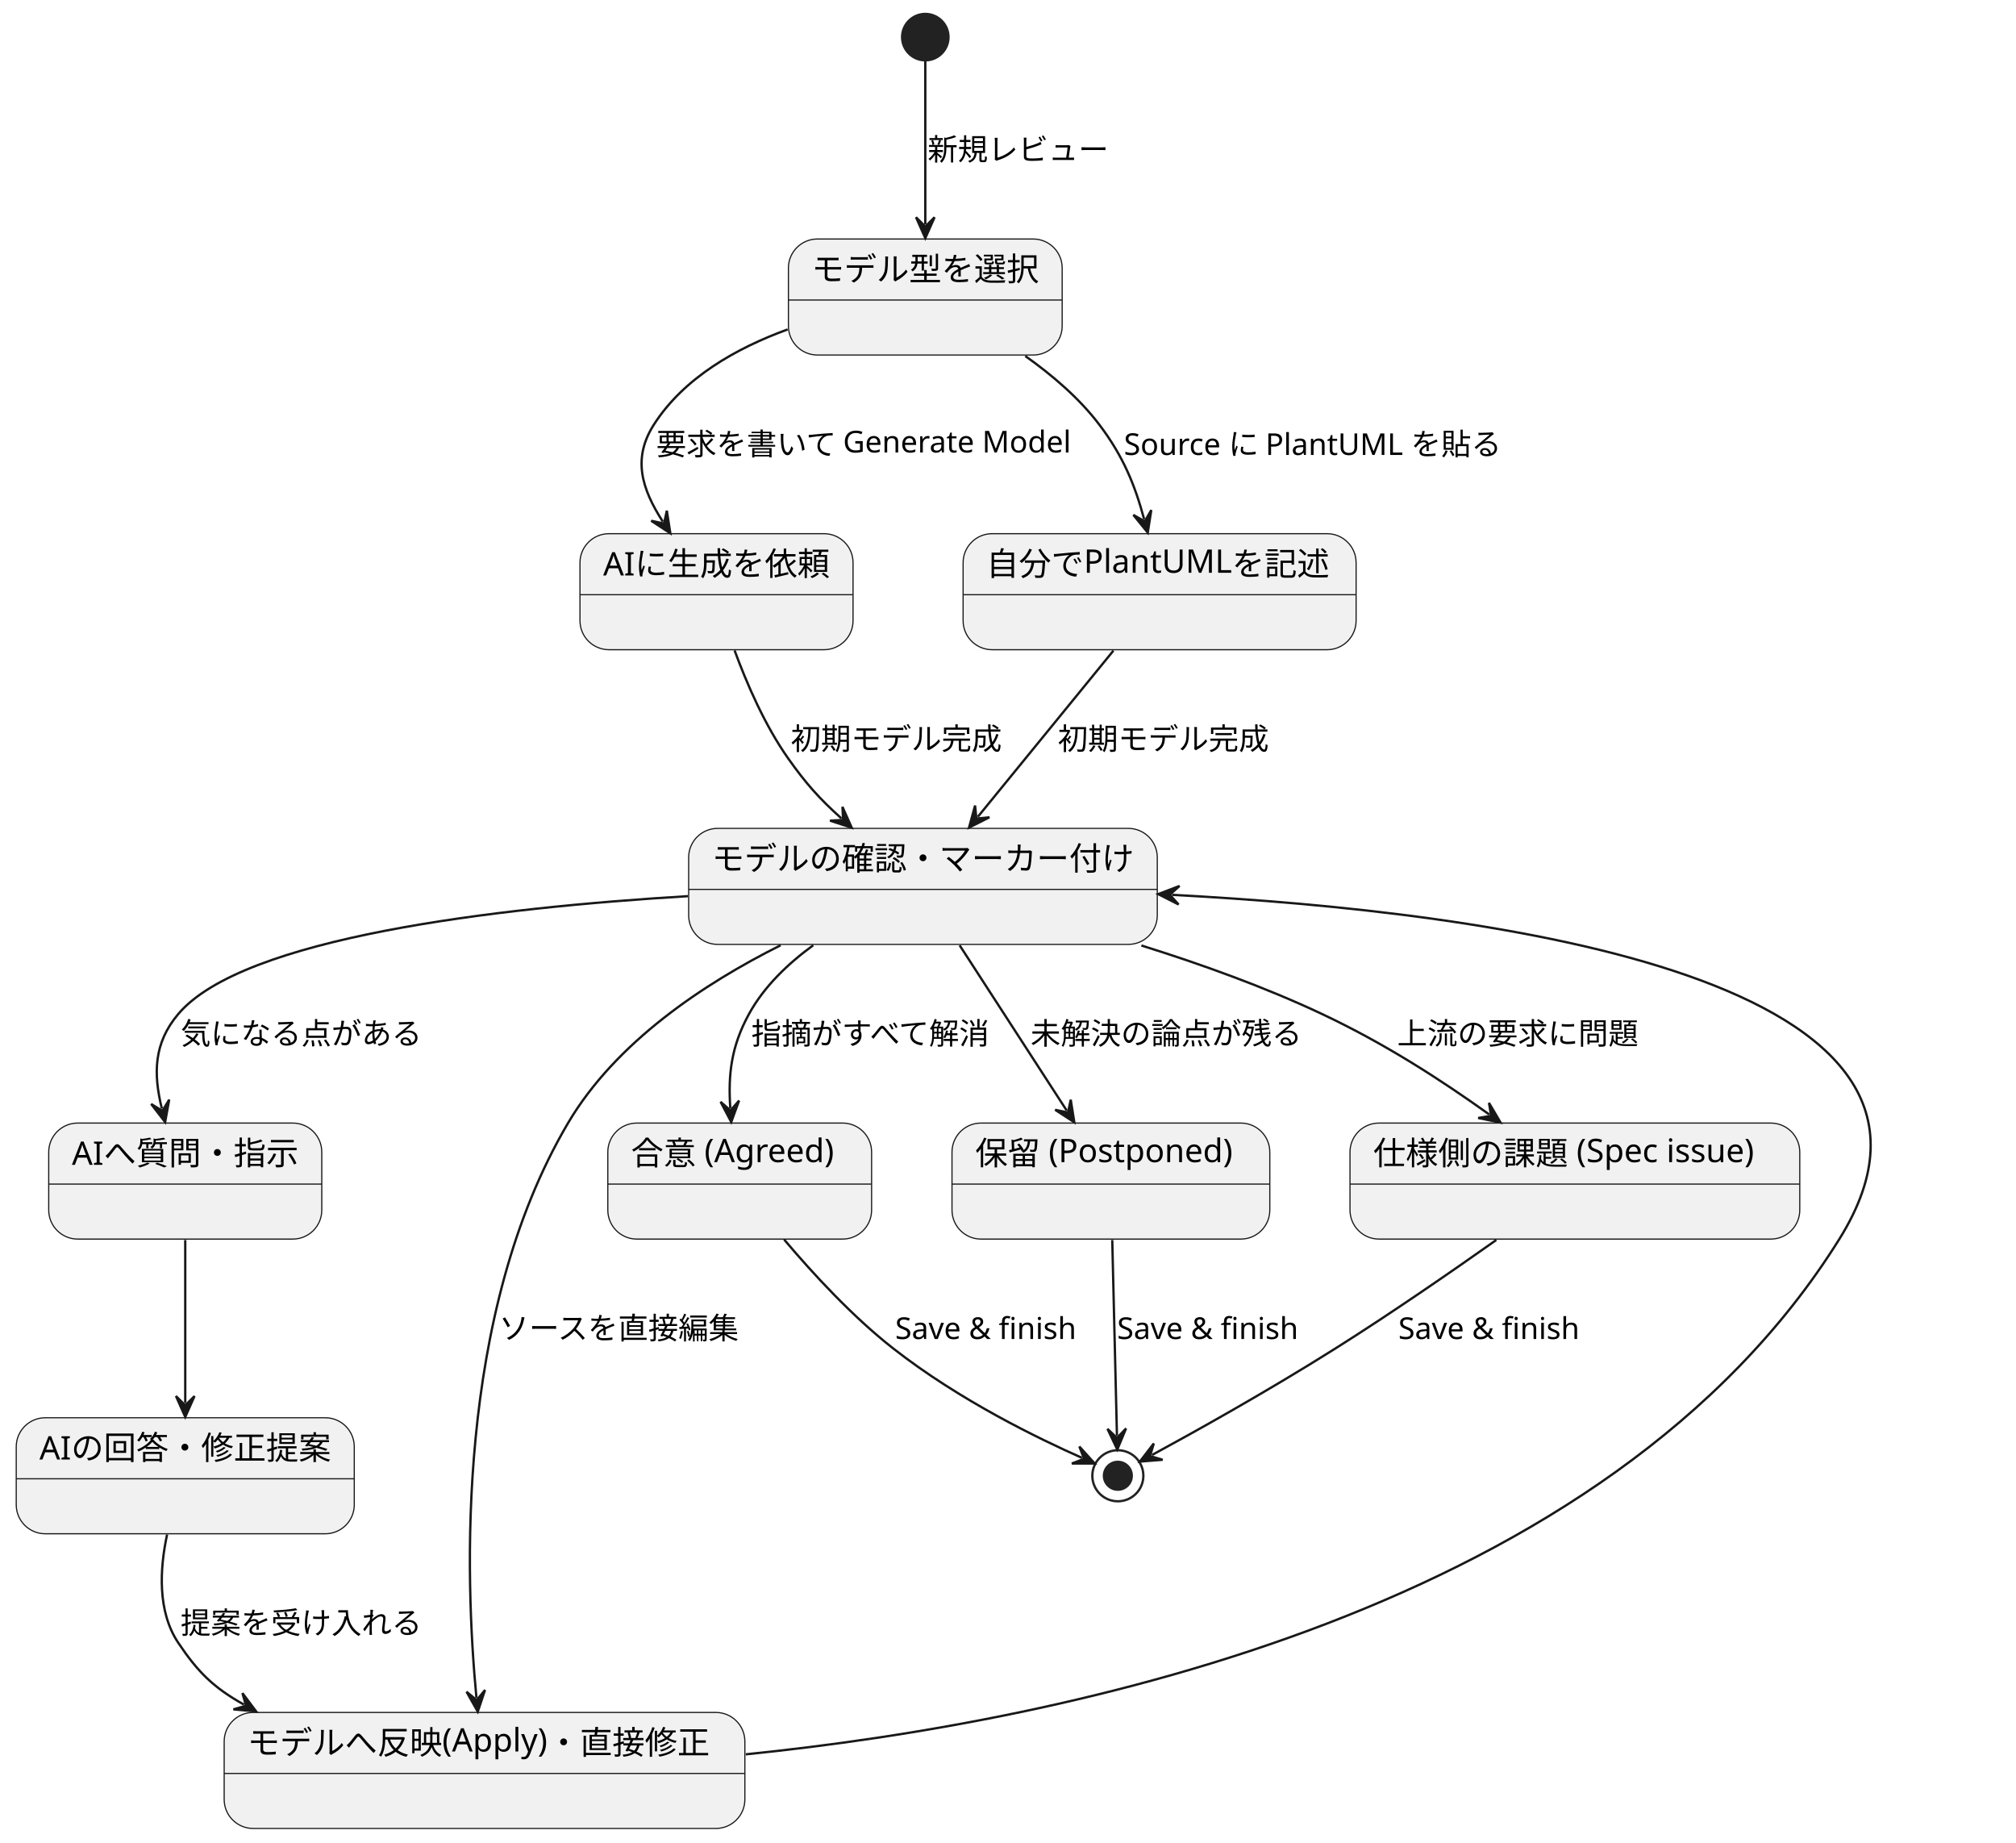
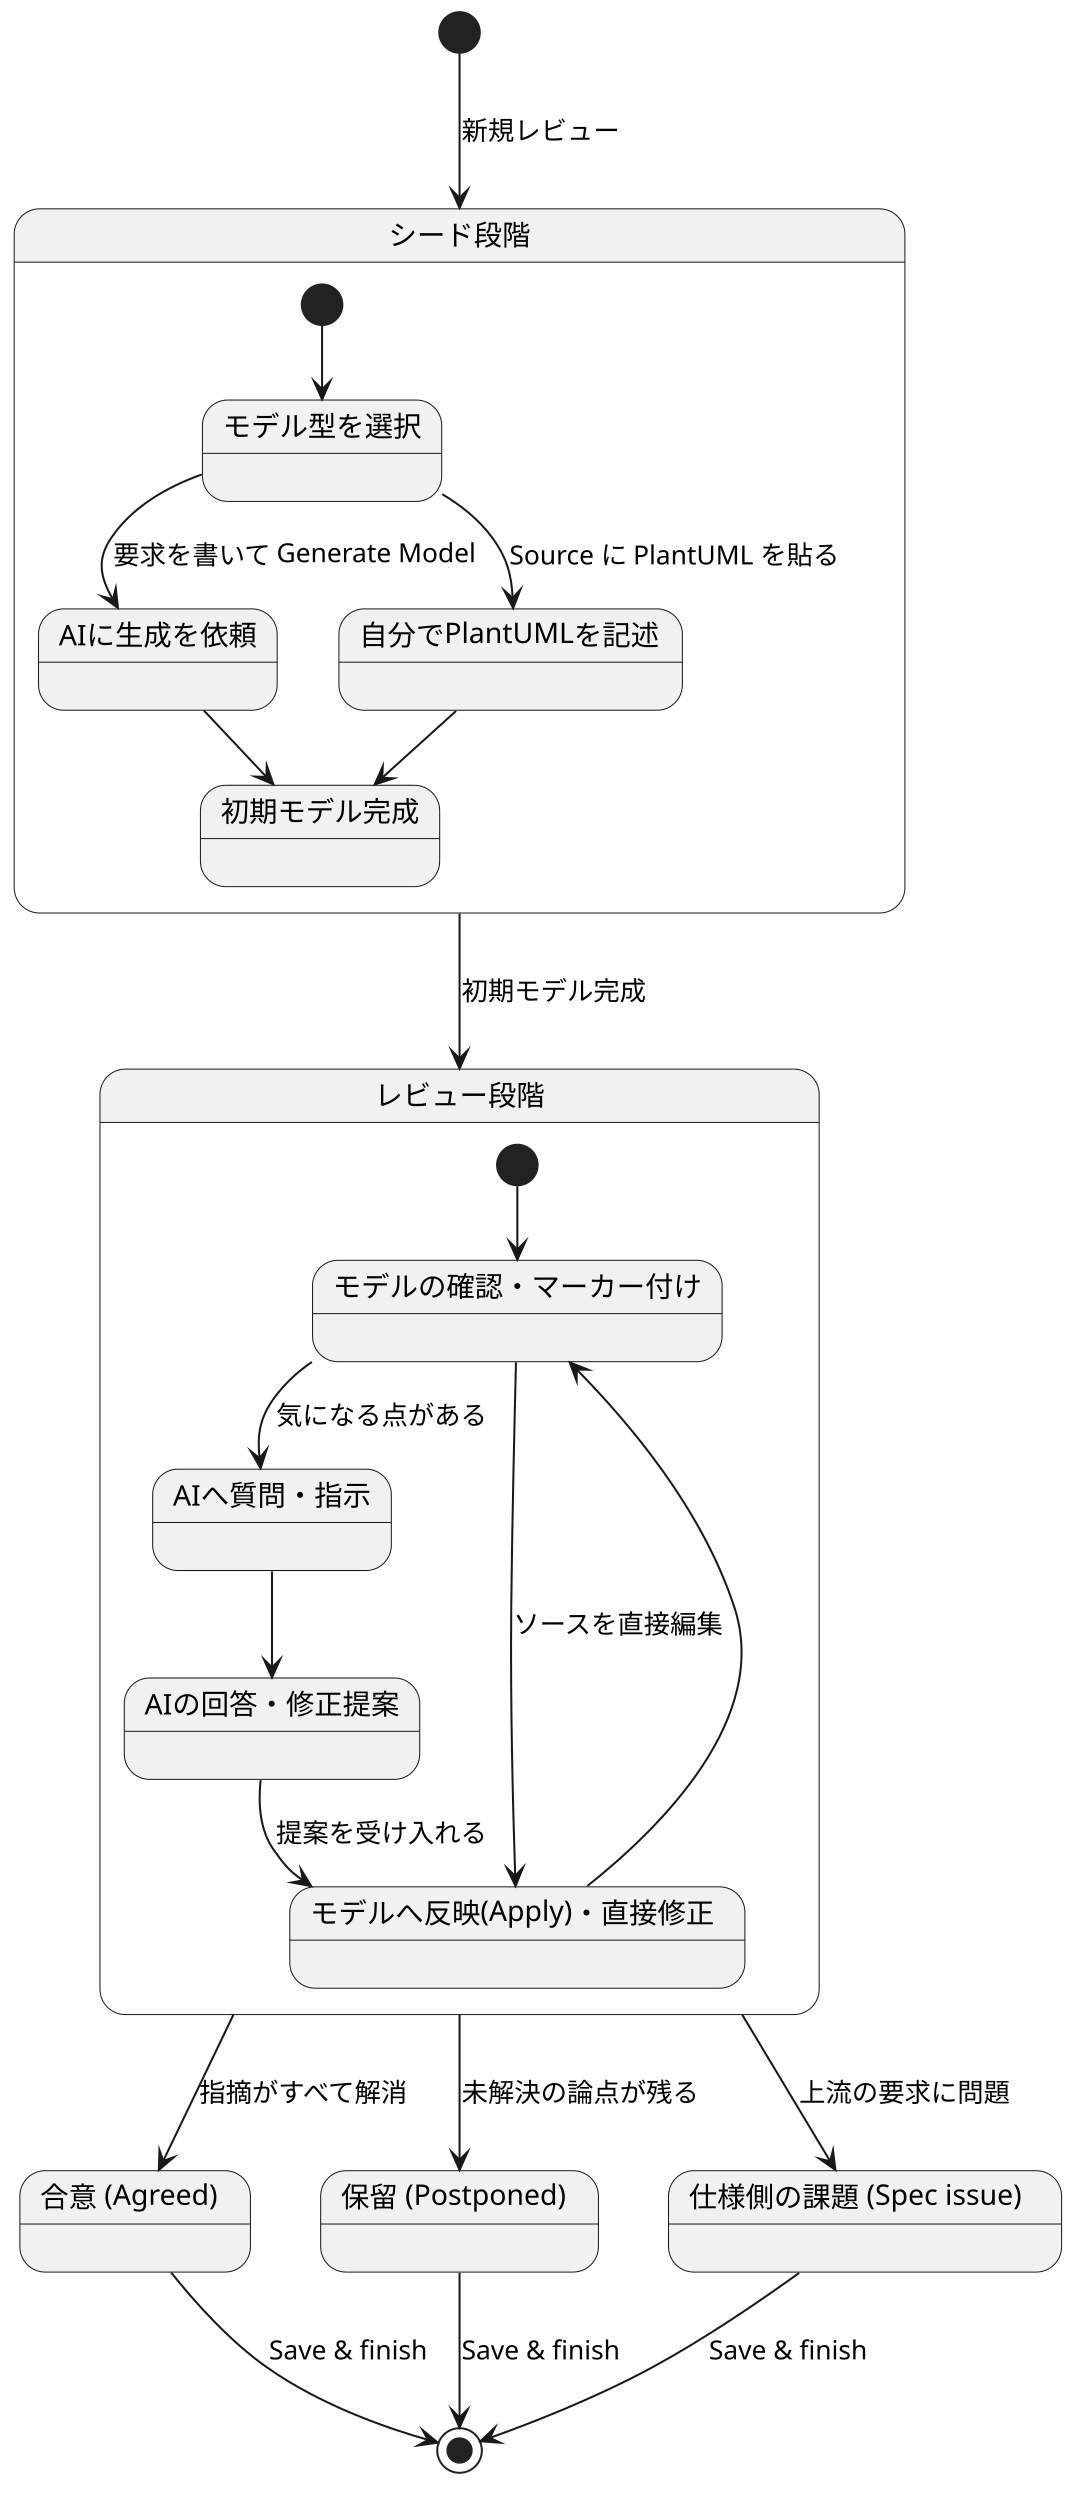
- <svg xmlns="http://www.w3.org/2000/svg" contentStyleType="text/css" data-diagram-type="STATE" height="794px" preserveAspectRatio="none" style="width:869px;height:794px;background:#FFFFFF;" version="1.1" viewBox="0 0 869 794" width="869px" zoomAndPan="magnify">
+ <svg xmlns="http://www.w3.org/2000/svg" contentStyleType="text/css" data-diagram-type="STATE" height="1233px" preserveAspectRatio="none" style="width:538px;height:1233px;background:#FFFFFF;" version="1.1" viewBox="0 0 538 1233" width="538px" zoomAndPan="magnify">
  <defs />
  <g>
-     <g>
-       <rect fill="#F1F1F1" height="50" rx="12.5" ry="12.5" style="stroke:#181818;stroke-width:0.5;" width="118" x="339.85" y="103" />
-       <line style="stroke:#181818;stroke-width:0.5;" x1="339.85" x2="457.85" y1="129.297" y2="129.297" />
-       <text fill="#000000" font-family="sans-serif" font-size="14" lengthAdjust="spacing" textLength="98" x="349.85" y="120.995">モデル型を選択</text>
+     <g class="entity" data-qualified-name="Seed" data-source-line="5" id="ent0001">
+       <path d="M19.5,103 L433.8,103 A12.5,12.5 0 0 1 446.3,115.5 L446.3,129.297 L7,129.297 L7,115.5 A12.5,12.5 0 0 1 19.5,103" fill="#F1F1F1" />
+       <rect fill="none" height="347.297" rx="12.5" ry="12.5" style="stroke:#181818;stroke-width:0.5;" width="439.3" x="7" y="103" />
+       <line style="stroke:#181818;stroke-width:0.5;" x1="7" x2="446.3" y1="129.297" y2="129.297" />
+       <text fill="#000000" font-family="sans-serif" font-size="14" lengthAdjust="spacing" textLength="70" x="191.65" y="120.995">シード段階</text>
+       <g class="entity" data-qualified-name="Seed.SelectType" data-source-line="7" id="ent0002">
+         <rect fill="#F1F1F1" height="50" rx="12.5" ry="12.5" style="stroke:#181818;stroke-width:0.5;" width="118" x="99.85" y="197.297" />
+         <line style="stroke:#181818;stroke-width:0.5;" x1="99.85" x2="217.85" y1="223.594" y2="223.594" />
+         <text fill="#000000" font-family="sans-serif" font-size="14" lengthAdjust="spacing" textLength="98" x="109.85" y="215.292">モデル型を選択</text>
+       </g>
+       <g class="entity" data-qualified-name="Seed.AIGenerate" data-source-line="8" id="ent0003">
+         <rect fill="#F1F1F1" height="50" rx="12.5" ry="12.5" style="stroke:#181818;stroke-width:0.5;" width="117.706" x="19" y="300.297" />
+         <line style="stroke:#181818;stroke-width:0.5;" x1="19" x2="136.706" y1="326.594" y2="326.594" />
+         <text fill="#000000" font-family="sans-serif" font-size="14" lengthAdjust="spacing" textLength="97.706" x="29" y="318.292">AIに生成を依頼</text>
+       </g>
+       <g class="entity" data-qualified-name="Seed.HumanWrite" data-source-line="9" id="ent0004">
+         <rect fill="#F1F1F1" height="50" rx="12.5" ry="12.5" style="stroke:#181818;stroke-width:0.5;" width="169.399" x="167.15" y="300.297" />
+         <line style="stroke:#181818;stroke-width:0.5;" x1="167.15" x2="336.549" y1="326.594" y2="326.594" />
+         <text fill="#000000" font-family="sans-serif" font-size="14" lengthAdjust="spacing" textLength="149.399" x="177.15" y="318.292">自分でPlantUMLを記述</text>
+       </g>
+       <g class="entity" data-qualified-name="Seed.Drafted" data-source-line="10" id="ent0005">
+         <rect fill="#F1F1F1" height="50" rx="12.5" ry="12.5" style="stroke:#181818;stroke-width:0.5;" width="118" x="98.85" y="387.297" />
+         <line style="stroke:#181818;stroke-width:0.5;" x1="98.85" x2="216.85" y1="413.594" y2="413.594" />
+         <text fill="#000000" font-family="sans-serif" font-size="14" lengthAdjust="spacing" textLength="98" x="108.85" y="405.292">初期モデル完成</text>
+       </g>
+       <g class="start_entity" data-qualified-name="Seed..start.Seed" data-source-line="6" id="ent0014">
+         <ellipse cx="158.85" cy="150.297" fill="#222222" rx="10" ry="10" style="stroke:#222222;stroke-width:1;" />
+       </g>
+       <g class="link" data-entity-1="ent0014" data-entity-2="ent0002" data-link-type="dependency" data-source-line="6" id="lnk15">
+         <path d="M158.85,160.737 C158.85,169.997 158.85,179.487 158.85,191.977" fill="none" id="*start*Seed-to-SelectType" style="stroke:#181818;stroke-width:1;" />
+         <polygon fill="#181818" points="158.85,196.977,162.85,187.977,158.85,191.977,154.85,187.977,158.85,196.977" style="stroke:#181818;stroke-width:1;stroke-linejoin:miter;stroke-miterlimit:10;" />
+       </g>
+       <g class="link" data-entity-1="ent0002" data-entity-2="ent0003" data-link-type="dependency" data-source-line="11" id="lnk16">
+         <path d="M99.46,234.037 C82.19,240.227 65.2,249.957 54.85,265.297 C47.78,275.777 49.197,284.425 55.657,295.534" fill="none" id="SelectType-to-AIGenerate" style="stroke:#181818;stroke-width:1;" />
+         <polygon fill="#181818" points="58.17,299.857,57.104,290.066,55.657,295.534,50.188,294.087,58.17,299.857" style="stroke:#181818;stroke-width:1;stroke-linejoin:miter;stroke-miterlimit:10;" />
+         <text fill="#000000" font-family="sans-serif" font-size="13" lengthAdjust="spacing" textLength="186.012" x="55.85" y="278.364">要求を書いて Generate Model</text>
+       </g>
+       <g class="link" data-entity-1="ent0002" data-entity-2="ent0004" data-link-type="dependency" data-source-line="12" id="lnk17">
+         <path d="M218.09,243.727 C227.61,249.377 236.42,256.467 242.85,265.297 C250.05,275.177 252.268,283.493 252.848,294.973" fill="none" id="SelectType-to-HumanWrite" style="stroke:#181818;stroke-width:1;" />
+         <polygon fill="#181818" points="253.1,299.967,256.641,290.776,252.848,294.973,248.651,291.18,253.1,299.967" style="stroke:#181818;stroke-width:1;stroke-linejoin:miter;stroke-miterlimit:10;" />
+         <text fill="#000000" font-family="sans-serif" font-size="13" lengthAdjust="spacing" textLength="170.06" x="251.24" y="278.364">Source に PlantUML を貼る</text>
+       </g>
+       <g class="link" data-entity-1="ent0003" data-entity-2="ent0005" data-link-type="dependency" data-source-line="13" id="lnk18">
+         <path d="M100.56,350.427 C111.28,361.817 120.623,371.736 131.383,383.166" fill="none" id="AIGenerate-to-Drafted" style="stroke:#181818;stroke-width:1;" />
+         <polygon fill="#181818" points="134.81,386.807,131.554,377.512,131.383,383.166,125.728,382.995,134.81,386.807" style="stroke:#181818;stroke-width:1;stroke-linejoin:miter;stroke-miterlimit:10;" />
+       </g>
+       <g class="link" data-entity-1="ent0004" data-entity-2="ent0005" data-link-type="dependency" data-source-line="14" id="lnk19">
+         <path d="M224.92,350.657 C212.33,362.037 201.089,372.204 188.499,383.584" fill="none" id="HumanWrite-to-Drafted" style="stroke:#181818;stroke-width:1;" />
+         <polygon fill="#181818" points="184.79,386.937,194.149,383.869,188.499,383.584,188.785,377.934,184.79,386.937" style="stroke:#181818;stroke-width:1;stroke-linejoin:miter;stroke-miterlimit:10;" />
+       </g>
    </g>
-     <g>
-       <rect fill="#F1F1F1" height="50" rx="12.5" ry="12.5" style="stroke:#181818;stroke-width:0.5;" width="117.706" x="250" y="230" />
-       <line style="stroke:#181818;stroke-width:0.5;" x1="250" x2="367.706" y1="256.297" y2="256.297" />
-       <text fill="#000000" font-family="sans-serif" font-size="14" lengthAdjust="spacing" textLength="97.706" x="260" y="247.995">AIに生成を依頼</text>
+     <g class="entity" data-qualified-name="Review" data-source-line="17" id="ent0006">
+       <path d="M61.8,527.29 L391.51,527.29 A12.5,12.5 0 0 1 404.01,539.79 L404.01,553.587 L49.3,553.587 L49.3,539.79 A12.5,12.5 0 0 1 61.8,527.29" fill="#F1F1F1" />
+       <rect fill="none" height="466.297" rx="12.5" ry="12.5" style="stroke:#181818;stroke-width:0.5;" width="354.71" x="49.3" y="527.29" />
+       <line style="stroke:#181818;stroke-width:0.5;" x1="49.3" x2="404.01" y1="553.587" y2="553.587" />
+       <text fill="#000000" font-family="sans-serif" font-size="14" lengthAdjust="spacing" textLength="84" x="184.655" y="545.285">レビュー段階</text>
+       <g class="entity" data-qualified-name="Review.Inspecting" data-source-line="19" id="ent0007">
+         <rect fill="#F1F1F1" height="50" rx="12.5" ry="12.5" style="stroke:#181818;stroke-width:0.5;" width="201.999" x="154.15" y="621.587" />
+         <line style="stroke:#181818;stroke-width:0.5;" x1="154.15" x2="356.149" y1="647.884" y2="647.884" />
+         <text fill="#000000" font-family="sans-serif" font-size="14" lengthAdjust="spacing" textLength="181.999" x="164.15" y="639.582">モデルの確認・マーカー付け</text>
+       </g>
+       <g class="entity" data-qualified-name="Review.Asking" data-source-line="20" id="ent0008">
+         <rect fill="#F1F1F1" height="50" rx="12.5" ry="12.5" style="stroke:#181818;stroke-width:0.5;" width="117.706" x="75.3" y="724.587" />
+         <line style="stroke:#181818;stroke-width:0.5;" x1="75.3" x2="193.006" y1="750.884" y2="750.884" />
+         <text fill="#000000" font-family="sans-serif" font-size="14" lengthAdjust="spacing" textLength="97.706" x="85.3" y="742.582">AIへ質問・指示</text>
+       </g>
+       <g class="entity" data-qualified-name="Review.Answering" data-source-line="21" id="ent0009">
+         <rect fill="#F1F1F1" height="50" rx="12.5" ry="12.5" style="stroke:#181818;stroke-width:0.5;" width="145.706" x="61.3" y="827.587" />
+         <line style="stroke:#181818;stroke-width:0.5;" x1="61.3" x2="207.006" y1="853.884" y2="853.884" />
+         <text fill="#000000" font-family="sans-serif" font-size="14" lengthAdjust="spacing" textLength="125.706" x="71.3" y="845.582">AIの回答・修正提案</text>
+       </g>
+       <g class="entity" data-qualified-name="Review.Editing" data-source-line="22" id="ent0010">
+         <rect fill="#F1F1F1" height="50" rx="12.5" ry="12.5" style="stroke:#181818;stroke-width:0.5;" width="224.448" x="142.93" y="930.587" />
+         <line style="stroke:#181818;stroke-width:0.5;" x1="142.93" x2="367.378" y1="956.884" y2="956.884" />
+         <text fill="#000000" font-family="sans-serif" font-size="14" lengthAdjust="spacing" textLength="204.448" x="152.93" y="948.582">モデルへ反映(Apply)・直接修正</text>
+       </g>
+       <g class="start_entity" data-qualified-name="Review..start.Review" data-source-line="18" id="ent0020">
+         <ellipse cx="255.15" cy="574.587" fill="#222222" rx="10" ry="10" style="stroke:#222222;stroke-width:1;" />
+       </g>
+       <g class="link" data-entity-1="ent0020" data-entity-2="ent0007" data-link-type="dependency" data-source-line="18" id="lnk21">
+         <path d="M255.15,585.027 C255.15,594.287 255.15,603.777 255.15,616.267" fill="none" id="*start*Review-to-Inspecting" style="stroke:#181818;stroke-width:1;" />
+         <polygon fill="#181818" points="255.15,621.267,259.15,612.267,255.15,616.267,251.15,612.267,255.15,621.267" style="stroke:#181818;stroke-width:1;stroke-linejoin:miter;stroke-miterlimit:10;" />
+       </g>
+       <g class="link" data-entity-1="ent0007" data-entity-2="ent0008" data-link-type="dependency" data-source-line="23" id="lnk22">
+         <path d="M153.8,671.727 C146.64,676.637 140.26,682.517 135.15,689.587 C128.07,699.387 126.778,707.715 128.008,719.205" fill="none" id="Inspecting-to-Asking" style="stroke:#181818;stroke-width:1;" />
+         <polygon fill="#181818" points="128.54,724.177,131.559,714.802,128.008,719.205,123.605,715.654,128.54,724.177" style="stroke:#181818;stroke-width:1;stroke-linejoin:miter;stroke-miterlimit:10;" />
+         <text fill="#000000" font-family="sans-serif" font-size="13" lengthAdjust="spacing" textLength="104" x="136.15" y="702.654">気になる点がある</text>
+       </g>
+       <g class="link" data-entity-1="ent0008" data-entity-2="ent0009" data-link-type="dependency" data-source-line="24" id="lnk23">
+         <path d="M134.15,775.037 C134.15,790.917 134.15,806.527 134.15,822.367" fill="none" id="Asking-to-Answering" style="stroke:#181818;stroke-width:1;" />
+         <polygon fill="#181818" points="134.15,827.367,138.15,818.367,134.15,822.367,130.15,818.367,134.15,827.367" style="stroke:#181818;stroke-width:1;stroke-linejoin:miter;stroke-miterlimit:10;" />
+       </g>
+       <g class="link" data-entity-1="ent0009" data-entity-2="ent0010" data-link-type="dependency" data-source-line="25" id="lnk24">
+         <path d="M128.54,877.997 C127.31,889.487 128.07,902.787 135.15,912.587 C140.19,919.567 142.365,922.556 149.405,927.416" fill="none" id="Answering-to-Editing" style="stroke:#181818;stroke-width:1;" />
+         <polygon fill="#181818" points="153.52,930.257,148.386,921.852,149.405,927.416,143.841,928.436,153.52,930.257" style="stroke:#181818;stroke-width:1;stroke-linejoin:miter;stroke-miterlimit:10;" />
+         <text fill="#000000" font-family="sans-serif" font-size="13" lengthAdjust="spacing" textLength="104" x="136.15" y="908.654">提案を受け入れる</text>
+       </g>
+       <g class="link" data-entity-1="ent0010" data-entity-2="ent0007" data-link-type="dependency" data-source-line="26" id="lnk25">
+         <path d="M289.66,930.187 C327.31,900.277 380.01,846.857 362.15,792.587 C346.21,744.147 310.695,702.172 284.455,675.482" fill="none" id="Editing-to-Inspecting" style="stroke:#181818;stroke-width:1;" />
+         <polygon fill="#181818" points="280.95,671.917,284.407,681.139,284.455,675.482,290.112,675.53,280.95,671.917" style="stroke:#181818;stroke-width:1;stroke-linejoin:miter;stroke-miterlimit:10;" />
+       </g>
+       <g class="link" data-entity-1="ent0007" data-entity-2="ent0010" data-link-type="dependency" data-source-line="27" id="lnk26">
+         <path d="M254.49,671.957 C253.75,700.767 252.59,750.167 252.15,792.587 C251.65,841.387 253.044,893.46 254.095,925.17" fill="none" id="Inspecting-to-Editing" style="stroke:#181818;stroke-width:1;" />
+         <polygon fill="#181818" points="254.26,930.167,257.96,921.039,254.095,925.17,249.964,921.304,254.26,930.167" style="stroke:#181818;stroke-width:1;stroke-linejoin:miter;stroke-miterlimit:10;" />
+         <text fill="#000000" font-family="sans-serif" font-size="13" lengthAdjust="spacing" textLength="104" x="253.15" y="805.654">ソースを直接編集</text>
+       </g>
    </g>
-     <g>
-       <rect fill="#F1F1F1" height="50" rx="12.5" ry="12.5" style="stroke:#181818;stroke-width:0.5;" width="169.399" x="415.15" y="230" />
-       <line style="stroke:#181818;stroke-width:0.5;" x1="415.15" x2="584.549" y1="256.297" y2="256.297" />
-       <text fill="#000000" font-family="sans-serif" font-size="14" lengthAdjust="spacing" textLength="149.399" x="425.15" y="247.995">自分でPlantUMLを記述</text>
+     <g class="entity" data-qualified-name="Agreed" data-source-line="30" id="ent0011">
+       <rect fill="#F1F1F1" height="50" rx="12.5" ry="12.5" style="stroke:#181818;stroke-width:0.5;" width="113.707" x="9.8" y="1070.59" />
+       <line style="stroke:#181818;stroke-width:0.5;" x1="9.8" x2="123.507" y1="1096.887" y2="1096.887" />
+       <text fill="#000000" font-family="sans-serif" font-size="14" lengthAdjust="spacing" textLength="93.707" x="19.8" y="1088.585">合意 (Agreed)</text>
    </g>
-     <g>
-       <rect fill="#F1F1F1" height="50" rx="12.5" ry="12.5" style="stroke:#181818;stroke-width:0.5;" width="201.999" x="296.85" y="357" />
-       <line style="stroke:#181818;stroke-width:0.5;" x1="296.85" x2="498.849" y1="383.297" y2="383.297" />
-       <text fill="#000000" font-family="sans-serif" font-size="14" lengthAdjust="spacing" textLength="181.999" x="306.85" y="374.995">モデルの確認・マーカー付け</text>
+     <g class="entity" data-qualified-name="Postponed" data-source-line="31" id="ent0012">
+       <rect fill="#F1F1F1" height="50" rx="12.5" ry="12.5" style="stroke:#181818;stroke-width:0.5;" width="136.99" x="158.16" y="1070.59" />
+       <line style="stroke:#181818;stroke-width:0.5;" x1="158.16" x2="295.15" y1="1096.887" y2="1096.887" />
+       <text fill="#000000" font-family="sans-serif" font-size="14" lengthAdjust="spacing" textLength="116.99" x="168.16" y="1088.585">保留 (Postponed)</text>
    </g>
-     <g>
-       <rect fill="#F1F1F1" height="50" rx="12.5" ry="12.5" style="stroke:#181818;stroke-width:0.5;" width="117.706" x="21" y="484" />
-       <line style="stroke:#181818;stroke-width:0.5;" x1="21" x2="138.706" y1="510.297" y2="510.297" />
-       <text fill="#000000" font-family="sans-serif" font-size="14" lengthAdjust="spacing" textLength="97.706" x="31" y="501.995">AIへ質問・指示</text>
+     <g class="entity" data-qualified-name="SpecIssue" data-source-line="32" id="ent0013">
+       <rect fill="#F1F1F1" height="50" rx="12.5" ry="12.5" style="stroke:#181818;stroke-width:0.5;" width="193.872" x="329.71" y="1070.59" />
+       <line style="stroke:#181818;stroke-width:0.5;" x1="329.71" x2="523.582" y1="1096.887" y2="1096.887" />
+       <text fill="#000000" font-family="sans-serif" font-size="14" lengthAdjust="spacing" textLength="173.872" x="339.71" y="1088.585">仕様側の課題 (Spec issue)</text>
    </g>
-     <g>
-       <rect fill="#F1F1F1" height="50" rx="12.5" ry="12.5" style="stroke:#181818;stroke-width:0.5;" width="145.706" x="7" y="611" />
-       <line style="stroke:#181818;stroke-width:0.5;" x1="7" x2="152.706" y1="637.297" y2="637.297" />
-       <text fill="#000000" font-family="sans-serif" font-size="14" lengthAdjust="spacing" textLength="125.706" x="17" y="628.995">AIの回答・修正提案</text>
+     <g class="start_entity" data-qualified-name=".start." data-source-line="34" id="ent0027">
+       <ellipse cx="226.65" cy="16" fill="#222222" rx="10" ry="10" style="stroke:#222222;stroke-width:1;" />
    </g>
-     <g>
-       <rect fill="#F1F1F1" height="50" rx="12.5" ry="12.5" style="stroke:#181818;stroke-width:0.5;" width="224.448" x="96.63" y="738" />
-       <line style="stroke:#181818;stroke-width:0.5;" x1="96.63" x2="321.079" y1="764.297" y2="764.297" />
-       <text fill="#000000" font-family="sans-serif" font-size="14" lengthAdjust="spacing" textLength="204.448" x="106.63" y="755.995">モデルへ反映(Apply)・直接修正</text>
+     <g class="end_entity" data-qualified-name=".end." data-source-line="40" id="ent0033">
+       <ellipse cx="226.65" cy="1208.59" fill="none" rx="11" ry="11" style="stroke:#222222;stroke-width:1;" />
+       <ellipse cx="226.65" cy="1208.59" fill="#222222" rx="6" ry="6" style="stroke:#222222;stroke-width:1;" />
    </g>
-     <g>
-       <rect fill="#F1F1F1" height="50" rx="12.5" ry="12.5" style="stroke:#181818;stroke-width:0.5;" width="113.707" x="262" y="484" />
-       <line style="stroke:#181818;stroke-width:0.5;" x1="262" x2="375.707" y1="510.297" y2="510.297" />
-       <text fill="#000000" font-family="sans-serif" font-size="14" lengthAdjust="spacing" textLength="93.707" x="272" y="501.995">合意 (Agreed)</text>
+     <g class="link" data-entity-1="ent0027" data-entity-2="ent0001" data-link-type="dependency" data-source-line="34" id="lnk28">
+       <path d="M226.65,26.2 C226.65,40.33 226.65,64.25 226.65,97.56" fill="none" id="*start*-to-Seed" style="stroke:#181818;stroke-width:1;" />
+       <polygon fill="#181818" points="226.65,102.56,230.65,93.56,226.65,97.56,222.65,93.56,226.65,102.56" style="stroke:#181818;stroke-width:1;stroke-linejoin:miter;stroke-miterlimit:10;" />
+       <text fill="#000000" font-family="sans-serif" font-size="13" lengthAdjust="spacing" textLength="78" x="227.65" y="69.067">新規レビュー</text>
    </g>
-     <g>
-       <rect fill="#F1F1F1" height="50" rx="12.5" ry="12.5" style="stroke:#181818;stroke-width:0.5;" width="136.99" x="410.36" y="484" />
-       <line style="stroke:#181818;stroke-width:0.5;" x1="410.36" x2="547.35" y1="510.297" y2="510.297" />
-       <text fill="#000000" font-family="sans-serif" font-size="14" lengthAdjust="spacing" textLength="116.99" x="420.36" y="501.995">保留 (Postponed)</text>
+     <g class="link" data-entity-1="ent0001" data-entity-2="ent0006" data-link-type="dependency" data-source-line="35" id="lnk29">
+       <path d="M226.65,450.56 C226.65,475.39 226.65,496.27 226.65,522.02" fill="none" id="Seed-to-Review" style="stroke:#181818;stroke-width:1;" />
+       <polygon fill="#181818" points="226.65,527.02,230.65,518.02,226.65,522.02,222.65,518.02,226.65,527.02" style="stroke:#181818;stroke-width:1;stroke-linejoin:miter;stroke-miterlimit:10;" />
+       <text fill="#000000" font-family="sans-serif" font-size="13" lengthAdjust="spacing" textLength="91" x="227.65" y="493.357">初期モデル完成</text>
    </g>
-     <g>
-       <rect fill="#F1F1F1" height="50" rx="12.5" ry="12.5" style="stroke:#181818;stroke-width:0.5;" width="193.872" x="581.92" y="484" />
-       <line style="stroke:#181818;stroke-width:0.5;" x1="581.92" x2="775.792" y1="510.297" y2="510.297" />
-       <text fill="#000000" font-family="sans-serif" font-size="14" lengthAdjust="spacing" textLength="173.872" x="591.92" y="501.995">仕様側の課題 (Spec issue)</text>
+     <g class="link" data-entity-1="ent0006" data-entity-2="ent0011" data-link-type="dependency" data-source-line="36" id="lnk30">
+       <path d="M115.09,993.73 C100.27,1024.58 89.333,1047.352 80.513,1065.732" fill="none" id="Review-to-Agreed" style="stroke:#181818;stroke-width:1;" />
+       <polygon fill="#181818" points="78.35,1070.24,85.85,1063.856,80.513,1065.732,78.637,1060.395,78.35,1070.24" style="stroke:#181818;stroke-width:1;stroke-linejoin:miter;stroke-miterlimit:10;" />
+       <text fill="#000000" font-family="sans-serif" font-size="13" lengthAdjust="spacing" textLength="104" x="98.26" y="1036.657">指摘がすべて解消</text>
    </g>
-     <ellipse cx="398.85" cy="16" fill="#222222" rx="10" ry="10" style="stroke:#222222;stroke-width:1;" />
-     <ellipse cx="481.85" cy="636" fill="none" rx="11" ry="11" style="stroke:#222222;stroke-width:1;" />
-     <ellipse cx="481.85" cy="636" fill="#222222" rx="6" ry="6" style="stroke:#222222;stroke-width:1;" />
-     <g class="link" data-entity-1="ent0002" data-entity-2="ent0002" data-link-type="dependency" data-source-line="15" id="lnk3">
-       <path d="M398.85,26.38 C398.85,43.11 398.85,72.59 398.85,96.63" fill="none" id="*start*-to-SelectType" style="stroke:#181818;stroke-width:1;" />
-       <polygon fill="#181818" points="398.85,102.63,402.85,93.63,398.85,97.63,394.85,93.63,398.85,102.63" style="stroke:#181818;stroke-width:1;" />
-       <text fill="#000000" font-family="sans-serif" font-size="13" lengthAdjust="spacing" textLength="78" x="399.85" y="69.067">新規レビュー</text>
+     <g class="link" data-entity-1="ent0006" data-entity-2="ent0012" data-link-type="dependency" data-source-line="37" id="lnk31">
+       <path d="M226.65,993.73 C226.65,1024.58 226.65,1046.86 226.65,1065.24" fill="none" id="Review-to-Postponed" style="stroke:#181818;stroke-width:1;" />
+       <polygon fill="#181818" points="226.65,1070.24,230.65,1061.24,226.65,1065.24,222.65,1061.24,226.65,1070.24" style="stroke:#181818;stroke-width:1;stroke-linejoin:miter;stroke-miterlimit:10;" />
+       <text fill="#000000" font-family="sans-serif" font-size="13" lengthAdjust="spacing" textLength="117" x="227.65" y="1036.657">未解決の論点が残る</text>
    </g>
-     <g class="link" data-entity-1="ent0002" data-entity-2="ent0003" data-link-type="dependency" data-source-line="16" id="lnk4">
-       <path d="M339.5,141.98 C317.52,149.98 294.81,162.74 281.85,183 C272.61,197.44 276.468,210.478 285.698,224.788" fill="none" id="SelectType-to-AIGenerate" style="stroke:#181818;stroke-width:1;" />
-       <polygon fill="#181818" points="288.95,229.83,287.433,220.099,286.24,225.628,280.71,224.435,288.95,229.83" style="stroke:#181818;stroke-width:1;" />
-       <text fill="#000000" font-family="sans-serif" font-size="13" lengthAdjust="spacing" textLength="186.012" x="282.85" y="196.067">要求を書いて Generate Model</text>
+     <g class="link" data-entity-1="ent0006" data-entity-2="ent0013" data-link-type="dependency" data-source-line="38" id="lnk32">
+       <path d="M366.1,993.73 C384.62,1024.58 398.427,1047.573 409.457,1065.953" fill="none" id="Review-to-SpecIssue" style="stroke:#181818;stroke-width:1;" />
+       <polygon fill="#181818" points="412.03,1070.24,410.829,1060.465,409.457,1065.953,403.969,1064.581,412.03,1070.24" style="stroke:#181818;stroke-width:1;stroke-linejoin:miter;stroke-miterlimit:10;" />
+       <text fill="#000000" font-family="sans-serif" font-size="13" lengthAdjust="spacing" textLength="104" x="394.12" y="1036.657">上流の要求に問題</text>
    </g>
-     <g class="link" data-entity-1="ent0002" data-entity-2="ent0004" data-link-type="dependency" data-source-line="17" id="lnk5">
-       <path d="M441.94,153.43 C453.53,161.63 465.22,171.62 473.85,183 C484.24,196.7 489.248,209.177 493.178,223.757" fill="none" id="SelectType-to-HumanWrite" style="stroke:#181818;stroke-width:1;" />
-       <polygon fill="#181818" points="494.74,229.55,496.26,219.819,493.439,224.722,488.536,221.901,494.74,229.55" style="stroke:#181818;stroke-width:1;" />
-       <text fill="#000000" font-family="sans-serif" font-size="13" lengthAdjust="spacing" textLength="170.06" x="484.45" y="196.067">Source に PlantUML を貼る</text>
+     <g class="link" data-entity-1="ent0011" data-entity-2="ent0033" data-link-type="dependency" data-source-line="40" id="lnk34">
+       <path d="M84.4,1120.81 C96.4,1135.84 113.35,1154.69 131.65,1167.59 C159.15,1186.97 192.683,1198.085 211.113,1203.355" fill="none" id="Agreed-to-*end*" style="stroke:#181818;stroke-width:1;" />
+       <polygon fill="#181818" points="215.92,1204.73,208.367,1198.41,211.113,1203.355,206.167,1206.101,215.92,1204.73" style="stroke:#181818;stroke-width:1;stroke-linejoin:miter;stroke-miterlimit:10;" />
+       <text fill="#000000" font-family="sans-serif" font-size="13" lengthAdjust="spacing" textLength="85.363" x="132.65" y="1163.657">Save &amp; finish</text>
    </g>
-     <g class="link" data-entity-1="ent0003" data-entity-2="ent0005" data-link-type="dependency" data-source-line="18" id="lnk6">
-       <path d="M316.64,280.3 C321.91,294.65 329.74,312.73 339.85,327 C347.49,337.78 353.092,344.054 362.692,352.704" fill="none" id="AIGenerate-to-Inspecting" style="stroke:#181818;stroke-width:1;" />
-       <polygon fill="#181818" points="367.15,356.72,363.141,347.724,363.435,353.373,357.786,353.667,367.15,356.72" style="stroke:#181818;stroke-width:1;" />
-       <text fill="#000000" font-family="sans-serif" font-size="13" lengthAdjust="spacing" textLength="91" x="340.85" y="323.067">初期モデル完成</text>
+     <g class="link" data-entity-1="ent0012" data-entity-2="ent0033" data-link-type="dependency" data-source-line="41" id="lnk35">
+       <path d="M226.65,1120.95 C226.65,1144.82 226.65,1175.05 226.65,1192.3" fill="none" id="Postponed-to-*end*" style="stroke:#181818;stroke-width:1;" />
+       <polygon fill="#181818" points="226.65,1197.3,230.65,1188.3,226.65,1192.3,222.65,1188.3,226.65,1197.3" style="stroke:#181818;stroke-width:1;stroke-linejoin:miter;stroke-miterlimit:10;" />
+       <text fill="#000000" font-family="sans-serif" font-size="13" lengthAdjust="spacing" textLength="85.363" x="227.65" y="1163.657">Save &amp; finish</text>
    </g>
-     <g class="link" data-entity-1="ent0004" data-entity-2="ent0005" data-link-type="dependency" data-source-line="19" id="lnk7">
-       <path d="M479.94,280.4 C461.97,302.42 439.464,330.012 421.504,352.012" fill="none" id="HumanWrite-to-Inspecting" style="stroke:#181818;stroke-width:1;" />
-       <polygon fill="#181818" points="417.71,356.66,426.5,352.218,420.872,352.787,420.303,347.159,417.71,356.66" style="stroke:#181818;stroke-width:1;" />
-       <text fill="#000000" font-family="sans-serif" font-size="13" lengthAdjust="spacing" textLength="91" x="455.96" y="323.067">初期モデル完成</text>
-     </g>
-     <g class="link" data-entity-1="ent0005" data-entity-2="ent0006" data-link-type="dependency" data-source-line="21" id="lnk8">
-       <path d="M296.52,386.21 C213.26,391.23 104.68,404.1 76.85,437 C66.18,449.62 66.08,462.65 69.76,477.76" fill="none" id="Inspecting-to-Asking" style="stroke:#181818;stroke-width:1;" />
-       <polygon fill="#181818" points="71.18,483.59,72.937,473.899,69.997,478.732,65.164,475.792,71.18,483.59" style="stroke:#181818;stroke-width:1;" />
-       <text fill="#000000" font-family="sans-serif" font-size="13" lengthAdjust="spacing" textLength="104" x="77.85" y="450.067">気になる点がある</text>
-     </g>
-     <g class="link" data-entity-1="ent0006" data-entity-2="ent0007" data-link-type="dependency" data-source-line="22" id="lnk9">
-       <path d="M79.85,534.4 C79.85,556.42 79.85,582.66 79.85,604.66" fill="none" id="Asking-to-Answering" style="stroke:#181818;stroke-width:1;" />
-       <polygon fill="#181818" points="79.85,610.66,83.85,601.66,79.85,605.66,75.85,601.66,79.85,610.66" style="stroke:#181818;stroke-width:1;" />
-     </g>
-     <g class="link" data-entity-1="ent0007" data-entity-2="ent0008" data-link-type="dependency" data-source-line="23" id="lnk10">
-       <path d="M72.03,661.32 C68.86,676.02 67.78,694.48 76.85,708 C85.27,720.54 91.93,727.247 105.18,734.637" fill="none" id="Answering-to-Editing" style="stroke:#181818;stroke-width:1;" />
-       <polygon fill="#181818" points="110.42,737.56,104.508,729.683,106.053,735.125,100.612,736.669,110.42,737.56" style="stroke:#181818;stroke-width:1;" />
-       <text fill="#000000" font-family="sans-serif" font-size="13" lengthAdjust="spacing" textLength="104" x="77.85" y="704.067">提案を受け入れる</text>
-     </g>
-     <g class="link" data-entity-1="ent0008" data-entity-2="ent0005" data-link-type="dependency" data-source-line="24" id="lnk11">
-       <path d="M321.48,756.05 C461.19,741.79 693.12,693.87 792.85,534 C862.94,421.65 644.162,392.976 505.242,385.646" fill="none" id="Editing-to-Inspecting" style="stroke:#181818;stroke-width:1;" />
-       <polygon fill="#181818" points="499.25,385.33,508.027,389.799,504.243,385.594,508.448,381.81,499.25,385.33" style="stroke:#181818;stroke-width:1;" />
-     </g>
-     <g class="link" data-entity-1="ent0005" data-entity-2="ent0008" data-link-type="dependency" data-source-line="25" id="lnk12">
-       <path d="M336.49,407.38 C303.51,423.86 265.48,449.05 244.85,484 C196.13,566.57 200.511,680.717 205.371,731.697" fill="none" id="Inspecting-to-Editing" style="stroke:#181818;stroke-width:1;" />
-       <polygon fill="#181818" points="205.94,737.67,209.068,728.331,205.465,732.693,201.104,729.09,205.94,737.67" style="stroke:#181818;stroke-width:1;" />
-       <text fill="#000000" font-family="sans-serif" font-size="13" lengthAdjust="spacing" textLength="104" x="215.05" y="577.067">ソースを直接編集</text>
-     </g>
-     <g class="link" data-entity-1="ent0005" data-entity-2="ent0009" data-link-type="dependency" data-source-line="27" id="lnk13">
-       <path d="M350.55,407.37 C339.63,415.31 329.33,425.18 322.85,437 C315.14,451.07 313.827,463.174 314.797,477.574" fill="none" id="Inspecting-to-Agreed" style="stroke:#181818;stroke-width:1;" />
-       <polygon fill="#181818" points="315.2,483.56,318.586,474.312,314.864,478.571,310.604,474.849,315.2,483.56" style="stroke:#181818;stroke-width:1;" />
-       <text fill="#000000" font-family="sans-serif" font-size="13" lengthAdjust="spacing" textLength="104" x="323.85" y="450.067">指摘がすべて解消</text>
-     </g>
-     <g class="link" data-entity-1="ent0005" data-entity-2="ent0010" data-link-type="dependency" data-source-line="28" id="lnk14">
-       <path d="M413.66,407.4 C427.94,429.42 445.557,456.625 459.817,478.625" fill="none" id="Inspecting-to-Postponed" style="stroke:#181818;stroke-width:1;" />
-       <polygon fill="#181818" points="463.08,483.66,461.541,473.932,460.36,479.464,454.828,478.283,463.08,483.66" style="stroke:#181818;stroke-width:1;" />
-       <text fill="#000000" font-family="sans-serif" font-size="13" lengthAdjust="spacing" textLength="117" x="444.2" y="450.067">未解決の論点が残る</text>
-     </g>
-     <g class="link" data-entity-1="ent0005" data-entity-2="ent0011" data-link-type="dependency" data-source-line="29" id="lnk15">
-       <path d="M492.01,407.48 C517.79,415.54 545.37,425.45 569.85,437 C597.22,449.91 620.918,465.271 641.948,480.301" fill="none" id="Inspecting-to-SpecIssue" style="stroke:#181818;stroke-width:1;" />
-       <polygon fill="#181818" points="646.83,483.79,641.834,475.303,642.762,480.883,637.182,481.811,646.83,483.79" style="stroke:#181818;stroke-width:1;" />
-       <text fill="#000000" font-family="sans-serif" font-size="13" lengthAdjust="spacing" textLength="104" x="602.27" y="450.067">上流の要求に問題</text>
-     </g>
-     <g class="link" data-entity-1="ent0009" data-entity-2="ent0016" data-link-type="dependency" data-source-line="31" id="lnk17">
-       <path d="M338,534.19 C350.37,548.85 367.37,567.29 384.85,581 C413.82,603.71 448.076,620.155 466.386,628.285" fill="none" id="Agreed-to-*end*" style="stroke:#181818;stroke-width:1;" />
-       <polygon fill="#181818" points="471.87,630.72,465.268,623.412,467.3,628.691,462.021,630.723,471.87,630.72" style="stroke:#181818;stroke-width:1;" />
-       <text fill="#000000" font-family="sans-serif" font-size="13" lengthAdjust="spacing" textLength="85.363" x="385.85" y="577.067">Save &amp; finish</text>
-     </g>
-     <g class="link" data-entity-1="ent0010" data-entity-2="ent0016" data-link-type="dependency" data-source-line="32" id="lnk18">
-       <path d="M479.44,534.4 C480.1,561.82 480.983,599.082 481.463,618.702" fill="none" id="Postponed-to-*end*" style="stroke:#181818;stroke-width:1;" />
-       <polygon fill="#181818" points="481.61,624.7,485.389,615.605,481.488,619.702,477.391,615.801,481.61,624.7" style="stroke:#181818;stroke-width:1;" />
-       <text fill="#000000" font-family="sans-serif" font-size="13" lengthAdjust="spacing" textLength="85.363" x="481.53" y="577.067">Save &amp; finish</text>
-     </g>
-     <g class="link" data-entity-1="ent0011" data-entity-2="ent0016" data-link-type="dependency" data-source-line="33" id="lnk19">
-       <path d="M644.99,534.38 C625.12,548.42 599.37,566.17 575.85,581 C545.6,600.07 513.752,617.716 496.612,627.026" fill="none" id="SpecIssue-to-*end*" style="stroke:#181818;stroke-width:1;" />
-       <polygon fill="#181818" points="491.34,629.89,501.158,629.109,495.734,627.504,497.339,622.079,491.34,629.89" style="stroke:#181818;stroke-width:1;" />
-       <text fill="#000000" font-family="sans-serif" font-size="13" lengthAdjust="spacing" textLength="85.363" x="602.74" y="577.067">Save &amp; finish</text>
+     <g class="link" data-entity-1="ent0013" data-entity-2="ent0033" data-link-type="dependency" data-source-line="42" id="lnk36">
+       <path d="M394.12,1121.02 C373.9,1135.59 347,1153.86 321.65,1167.59 C292.07,1183.62 259.409,1195.999 241.649,1202.339" fill="none" id="SpecIssue-to-*end*" style="stroke:#181818;stroke-width:1;" />
+       <polygon fill="#181818" points="236.94,1204.02,246.761,1204.761,241.649,1202.339,244.071,1197.227,236.94,1204.02" style="stroke:#181818;stroke-width:1;stroke-linejoin:miter;stroke-miterlimit:10;" />
+       <text fill="#000000" font-family="sans-serif" font-size="13" lengthAdjust="spacing" textLength="85.363" x="349.62" y="1163.657">Save &amp; finish</text>
    </g>
  </g>
</svg>
